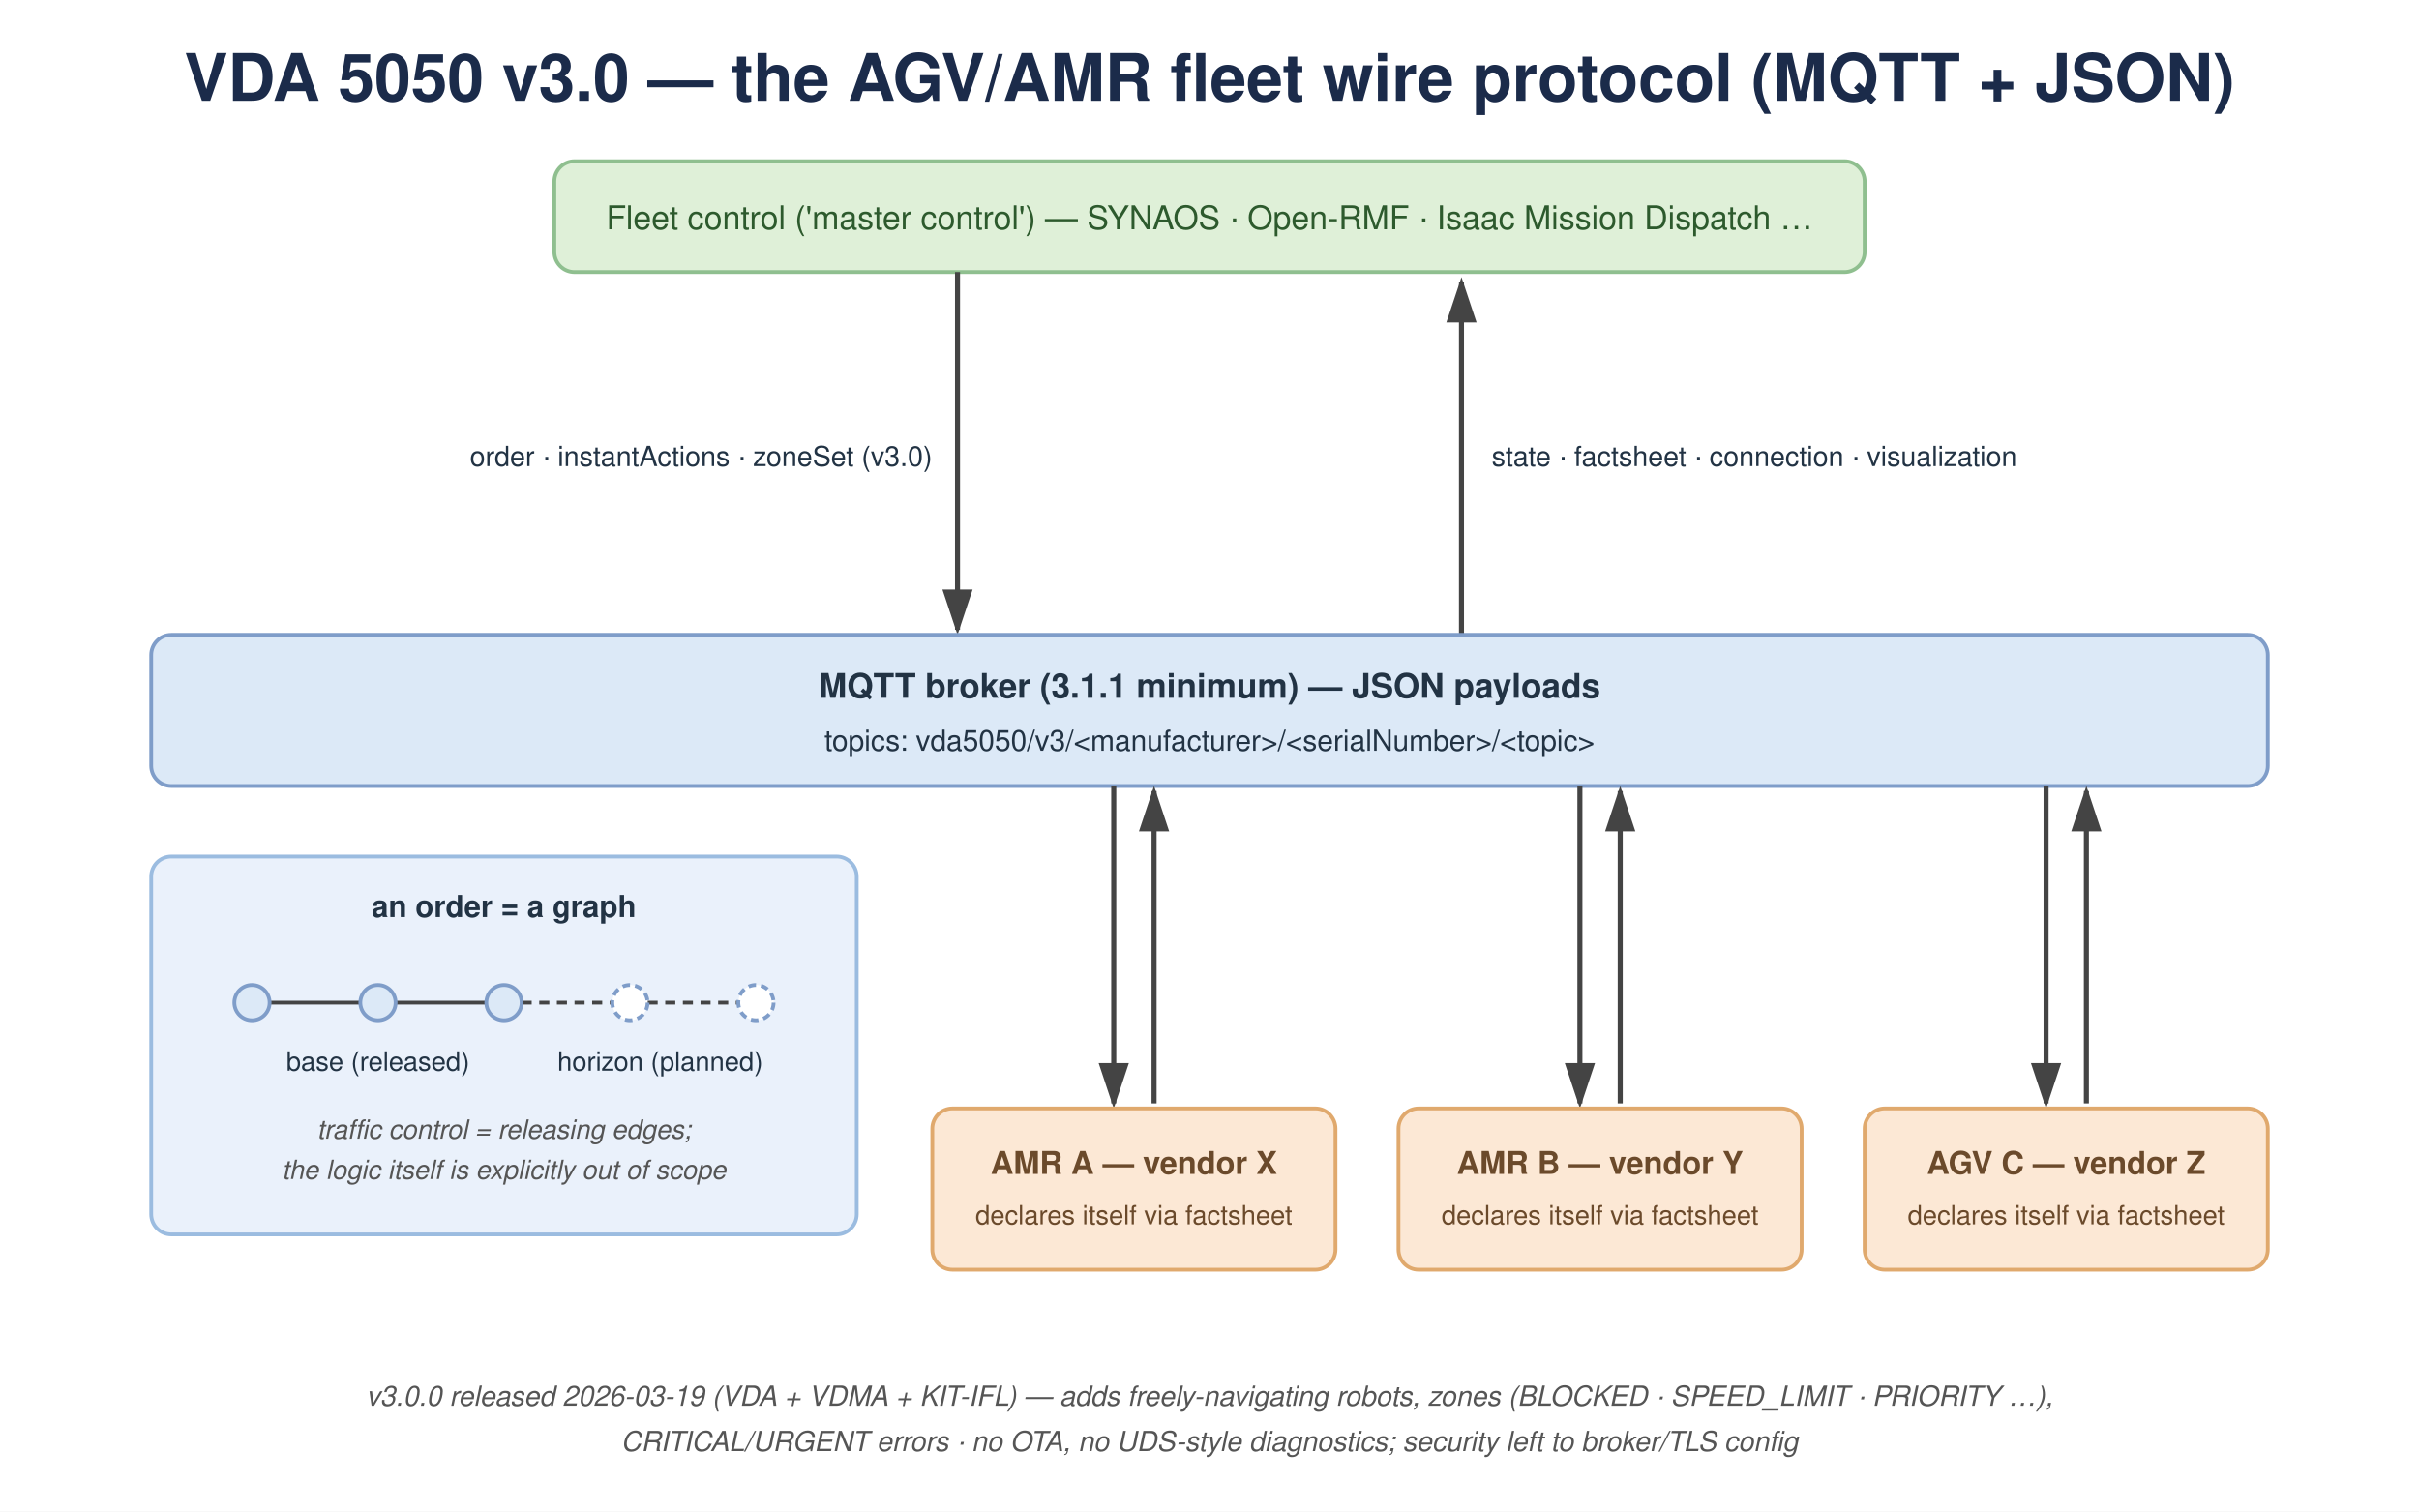
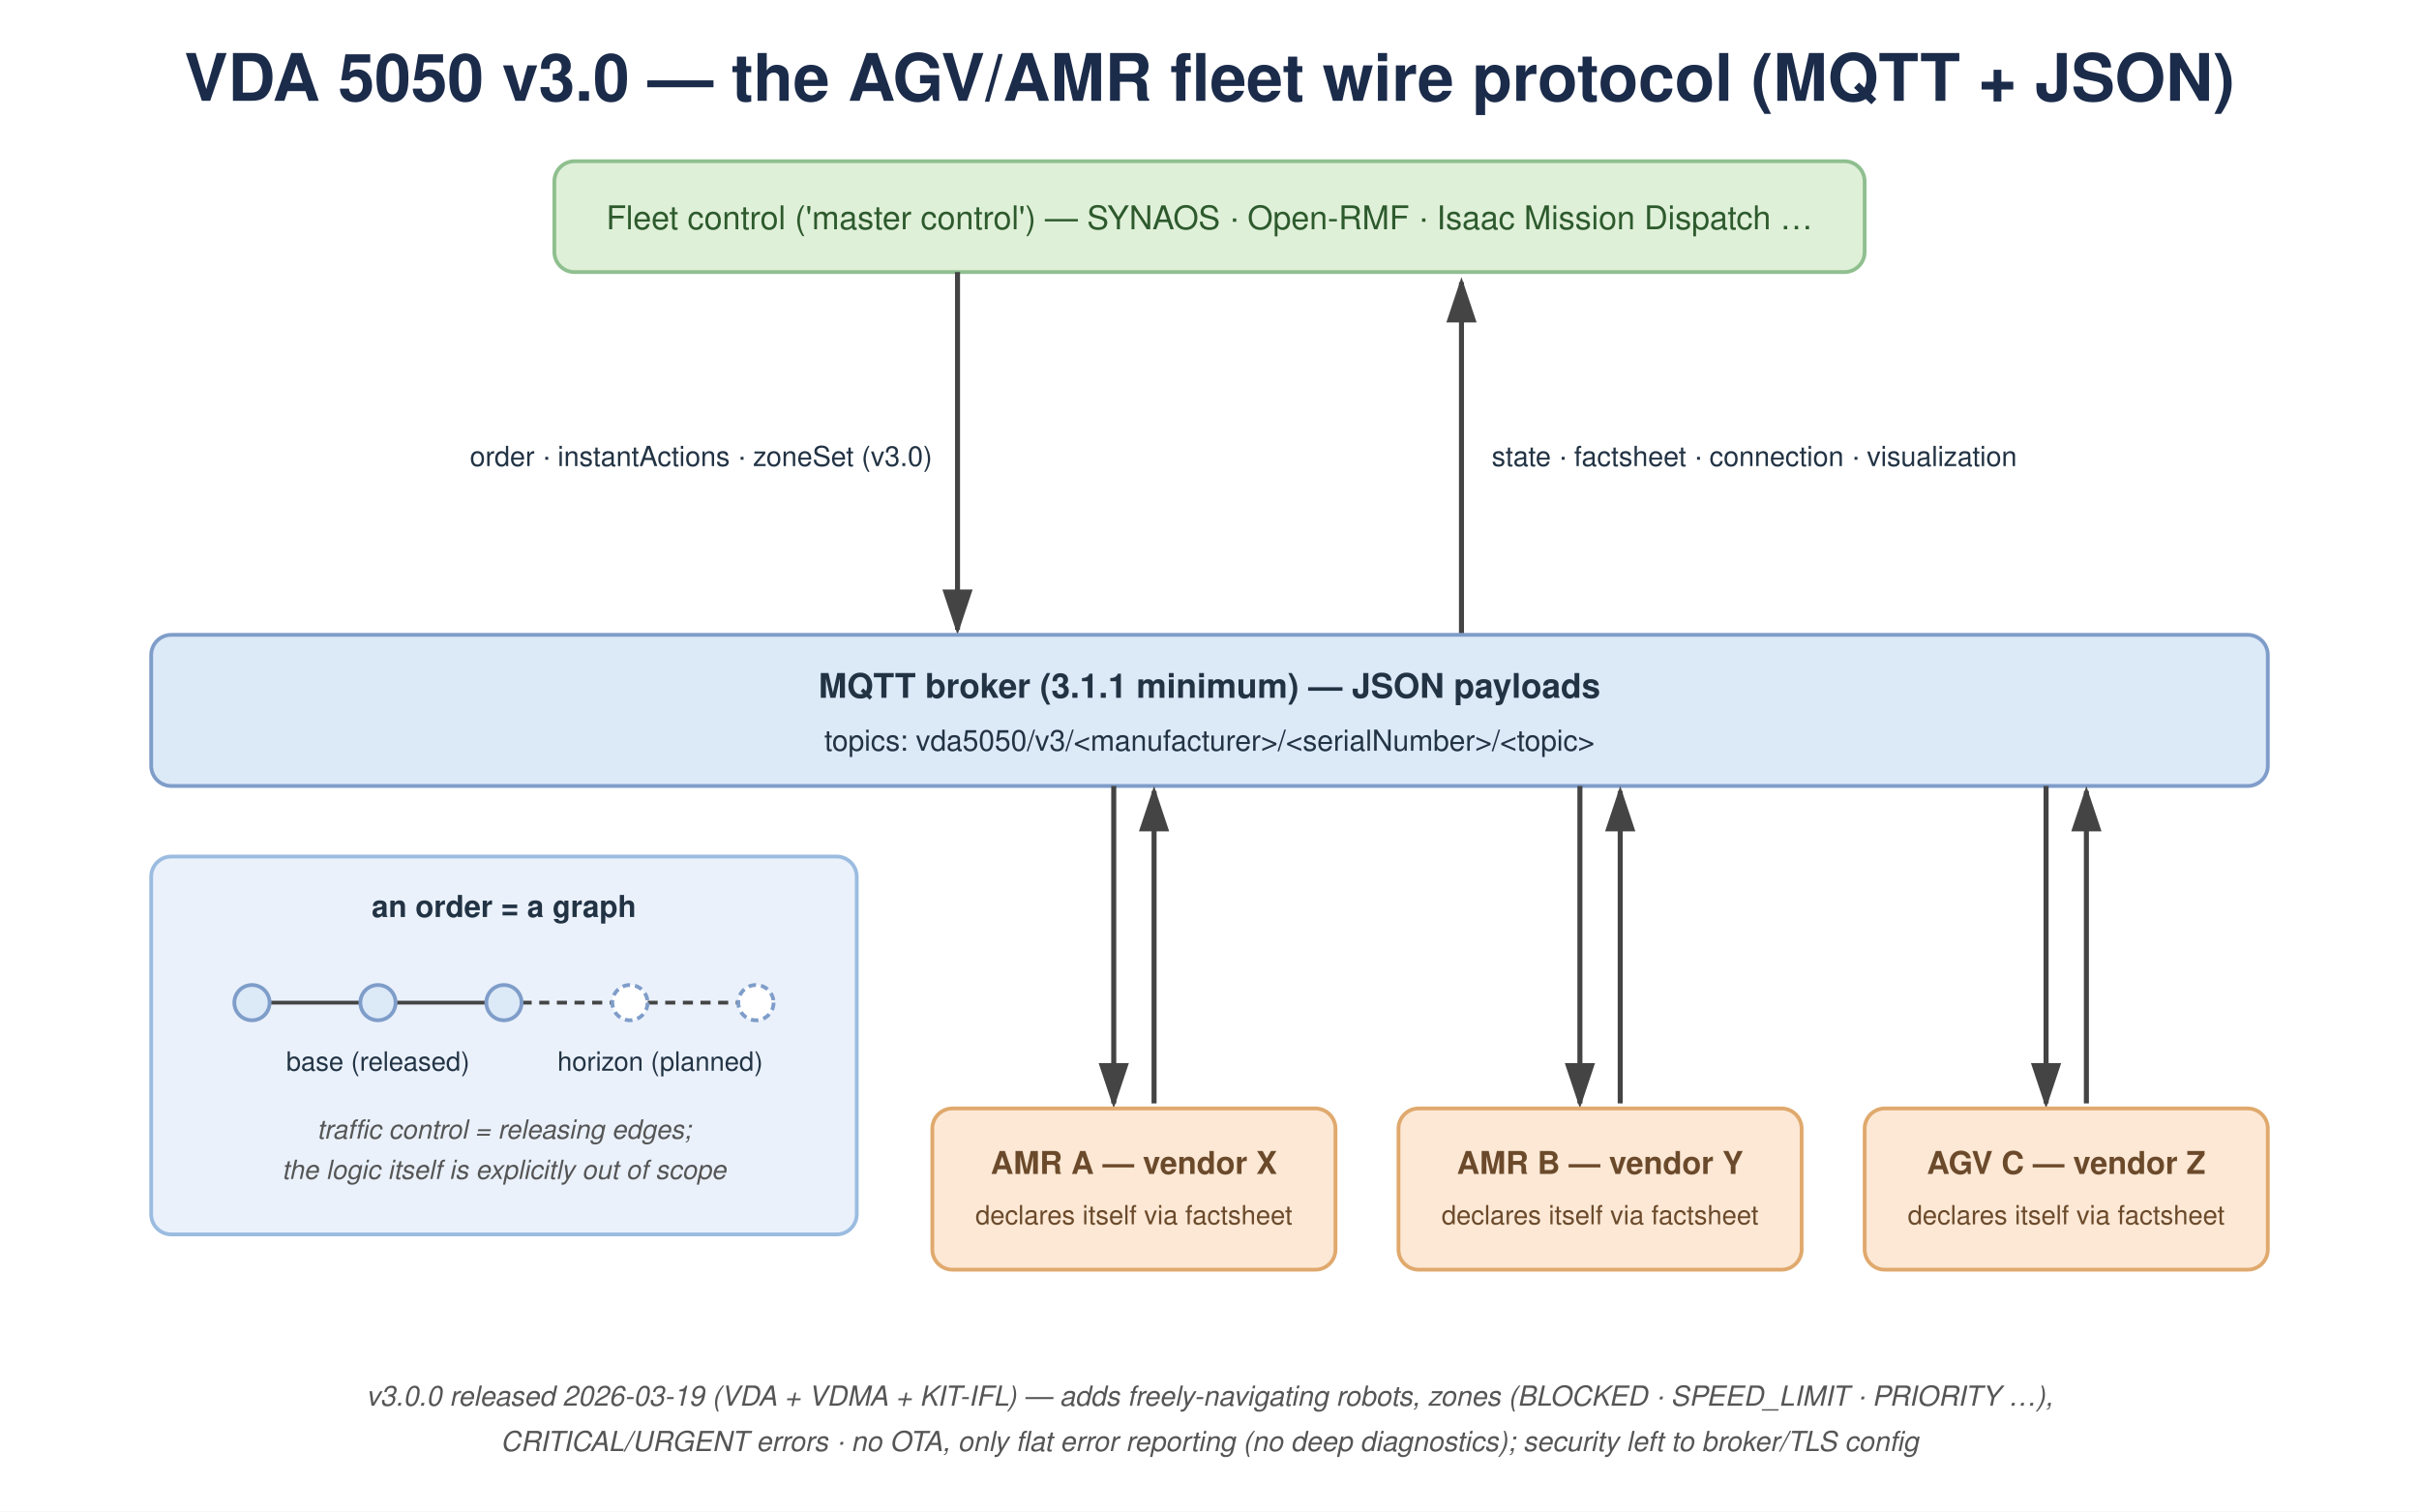
<svg xmlns="http://www.w3.org/2000/svg" viewBox="0 0 960 600" width="960" height="600" font-family="Helvetica, Arial, sans-serif">
  <rect x="0" y="0" width="960" height="600" fill="#ffffff" />
  <defs>
    <marker id="arr" markerWidth="10" markerHeight="10" refX="8" refY="3" orient="auto" markerUnits="strokeWidth">
      <path d="M0,0 L9,3 L0,6 z" fill="#444" />
    </marker>
  </defs>
  <text x="480" y="40" text-anchor="middle" font-size="26" font-weight="700" fill="#1b2b4a">VDA 5050 v3.0 — the AGV/AMR fleet wire protocol (MQTT + JSON)</text>
  <rect x="220" y="64" width="520" height="44" rx="8" fill="#DFF0D8" stroke="#8FBF8F" stroke-width="1.5" />
  <text x="480" y="91" text-anchor="middle" font-size="13" fill="#2d5a2d">Fleet control ('master control') — SYNAOS · Open-RMF · Isaac Mission Dispatch …</text>
  <line x1="380" y1="108" x2="380" y2="250" stroke="#444" stroke-width="2" marker-end="url(#arr)" />
  <text x="370" y="185" text-anchor="end" font-size="11" fill="#223344">order · instantActions · zoneSet (v3.0)</text>
  <line x1="580" y1="252" x2="580" y2="112" stroke="#444" stroke-width="2" marker-end="url(#arr)" />
  <text x="592" y="185" text-anchor="start" font-size="11" fill="#223344">state · factsheet · connection · visualization</text>
  <rect x="60" y="252" width="840" height="60" rx="8" fill="#DCE9F7" stroke="#7f9dc9" stroke-width="1.5" />
  <text x="480" y="277" text-anchor="middle" font-size="13.5" font-weight="700" fill="#223344">MQTT broker (3.1.1 minimum) — JSON payloads</text>
  <text x="480" y="298" text-anchor="middle" font-size="11.5" fill="#223344">topics: vda5050/v3/&lt;manufacturer&gt;/&lt;serialNumber&gt;/&lt;topic&gt;</text>
  <rect x="60" y="340" width="280" height="150" rx="8" fill="#EAF1FB" stroke="#9BBCE0" stroke-width="1.5" />
  <text x="200" y="364" text-anchor="middle" font-size="12" font-weight="700" fill="#234">an order = a graph</text>
  <line x1="107" y1="398" x2="143" y2="398" stroke="#444" stroke-width="1.5" />
  <line x1="157" y1="398" x2="193" y2="398" stroke="#444" stroke-width="1.5" />
  <line x1="207" y1="398" x2="243" y2="398" stroke="#444" stroke-width="1.5" stroke-dasharray="4,3" />
  <line x1="257" y1="398" x2="293" y2="398" stroke="#444" stroke-width="1.5" stroke-dasharray="4,3" />
  <circle cx="100" cy="398" r="7" fill="#DCE9F7" stroke="#7f9dc9" stroke-width="1.5" />
  <circle cx="150" cy="398" r="7" fill="#DCE9F7" stroke="#7f9dc9" stroke-width="1.5" />
  <circle cx="200" cy="398" r="7" fill="#DCE9F7" stroke="#7f9dc9" stroke-width="1.5" />
  <circle cx="250" cy="398" r="7" fill="#ffffff" stroke="#7f9dc9" stroke-width="1.5" stroke-dasharray="3,2" />
  <circle cx="300" cy="398" r="7" fill="#ffffff" stroke="#7f9dc9" stroke-width="1.5" stroke-dasharray="3,2" />
  <text x="150" y="425" text-anchor="middle" font-size="10.5" fill="#234">base (released)</text>
  <text x="262" y="425" text-anchor="middle" font-size="10.5" fill="#234">horizon (planned)</text>
  <text x="200" y="452" text-anchor="middle" font-size="10.5" font-style="italic" fill="#555">traffic control = releasing edges;</text>
  <text x="200" y="468" text-anchor="middle" font-size="10.5" font-style="italic" fill="#555">the logic itself is explicitly out of scope</text>
  <line x1="442" y1="312" x2="442" y2="438" stroke="#444" stroke-width="2" marker-end="url(#arr)" />
  <line x1="458" y1="438" x2="458" y2="314" stroke="#444" stroke-width="2" marker-end="url(#arr)" />
  <line x1="627" y1="312" x2="627" y2="438" stroke="#444" stroke-width="2" marker-end="url(#arr)" />
  <line x1="643" y1="438" x2="643" y2="314" stroke="#444" stroke-width="2" marker-end="url(#arr)" />
  <line x1="812" y1="312" x2="812" y2="438" stroke="#444" stroke-width="2" marker-end="url(#arr)" />
  <line x1="828" y1="438" x2="828" y2="314" stroke="#444" stroke-width="2" marker-end="url(#arr)" />
  <rect x="370" y="440" width="160" height="64" rx="8" fill="#FCE8D5" stroke="#E0A96D" stroke-width="1.5" />
  <text x="450" y="466" text-anchor="middle" font-size="12.5" font-weight="700" fill="#6B4A2B">AMR A — vendor X</text>
  <text x="450" y="486" text-anchor="middle" font-size="10.5" fill="#6B4A2B">declares itself via factsheet</text>
  <rect x="555" y="440" width="160" height="64" rx="8" fill="#FCE8D5" stroke="#E0A96D" stroke-width="1.5" />
  <text x="635" y="466" text-anchor="middle" font-size="12.5" font-weight="700" fill="#6B4A2B">AMR B — vendor Y</text>
  <text x="635" y="486" text-anchor="middle" font-size="10.5" fill="#6B4A2B">declares itself via factsheet</text>
  <rect x="740" y="440" width="160" height="64" rx="8" fill="#FCE8D5" stroke="#E0A96D" stroke-width="1.5" />
  <text x="820" y="466" text-anchor="middle" font-size="12.5" font-weight="700" fill="#6B4A2B">AGV C — vendor Z</text>
  <text x="820" y="486" text-anchor="middle" font-size="10.5" fill="#6B4A2B">declares itself via factsheet</text>
  <text x="480" y="558" text-anchor="middle" font-size="11" font-style="italic" fill="#555">v3.0.0 released 2026-03-19 (VDA + VDMA + KIT-IFL) — adds freely-navigating robots, zones (BLOCKED · SPEED_LIMIT · PRIORITY …),</text>
-   <text x="480" y="576" text-anchor="middle" font-size="11" font-style="italic" fill="#555">CRITICAL/URGENT errors · no OTA, no UDS-style diagnostics; security left to broker/TLS config</text>
+   <text x="480" y="576" text-anchor="middle" font-size="11" font-style="italic" fill="#555">CRITICAL/URGENT errors · no OTA, only flat error reporting (no deep diagnostics); security left to broker/TLS config</text>
</svg>
